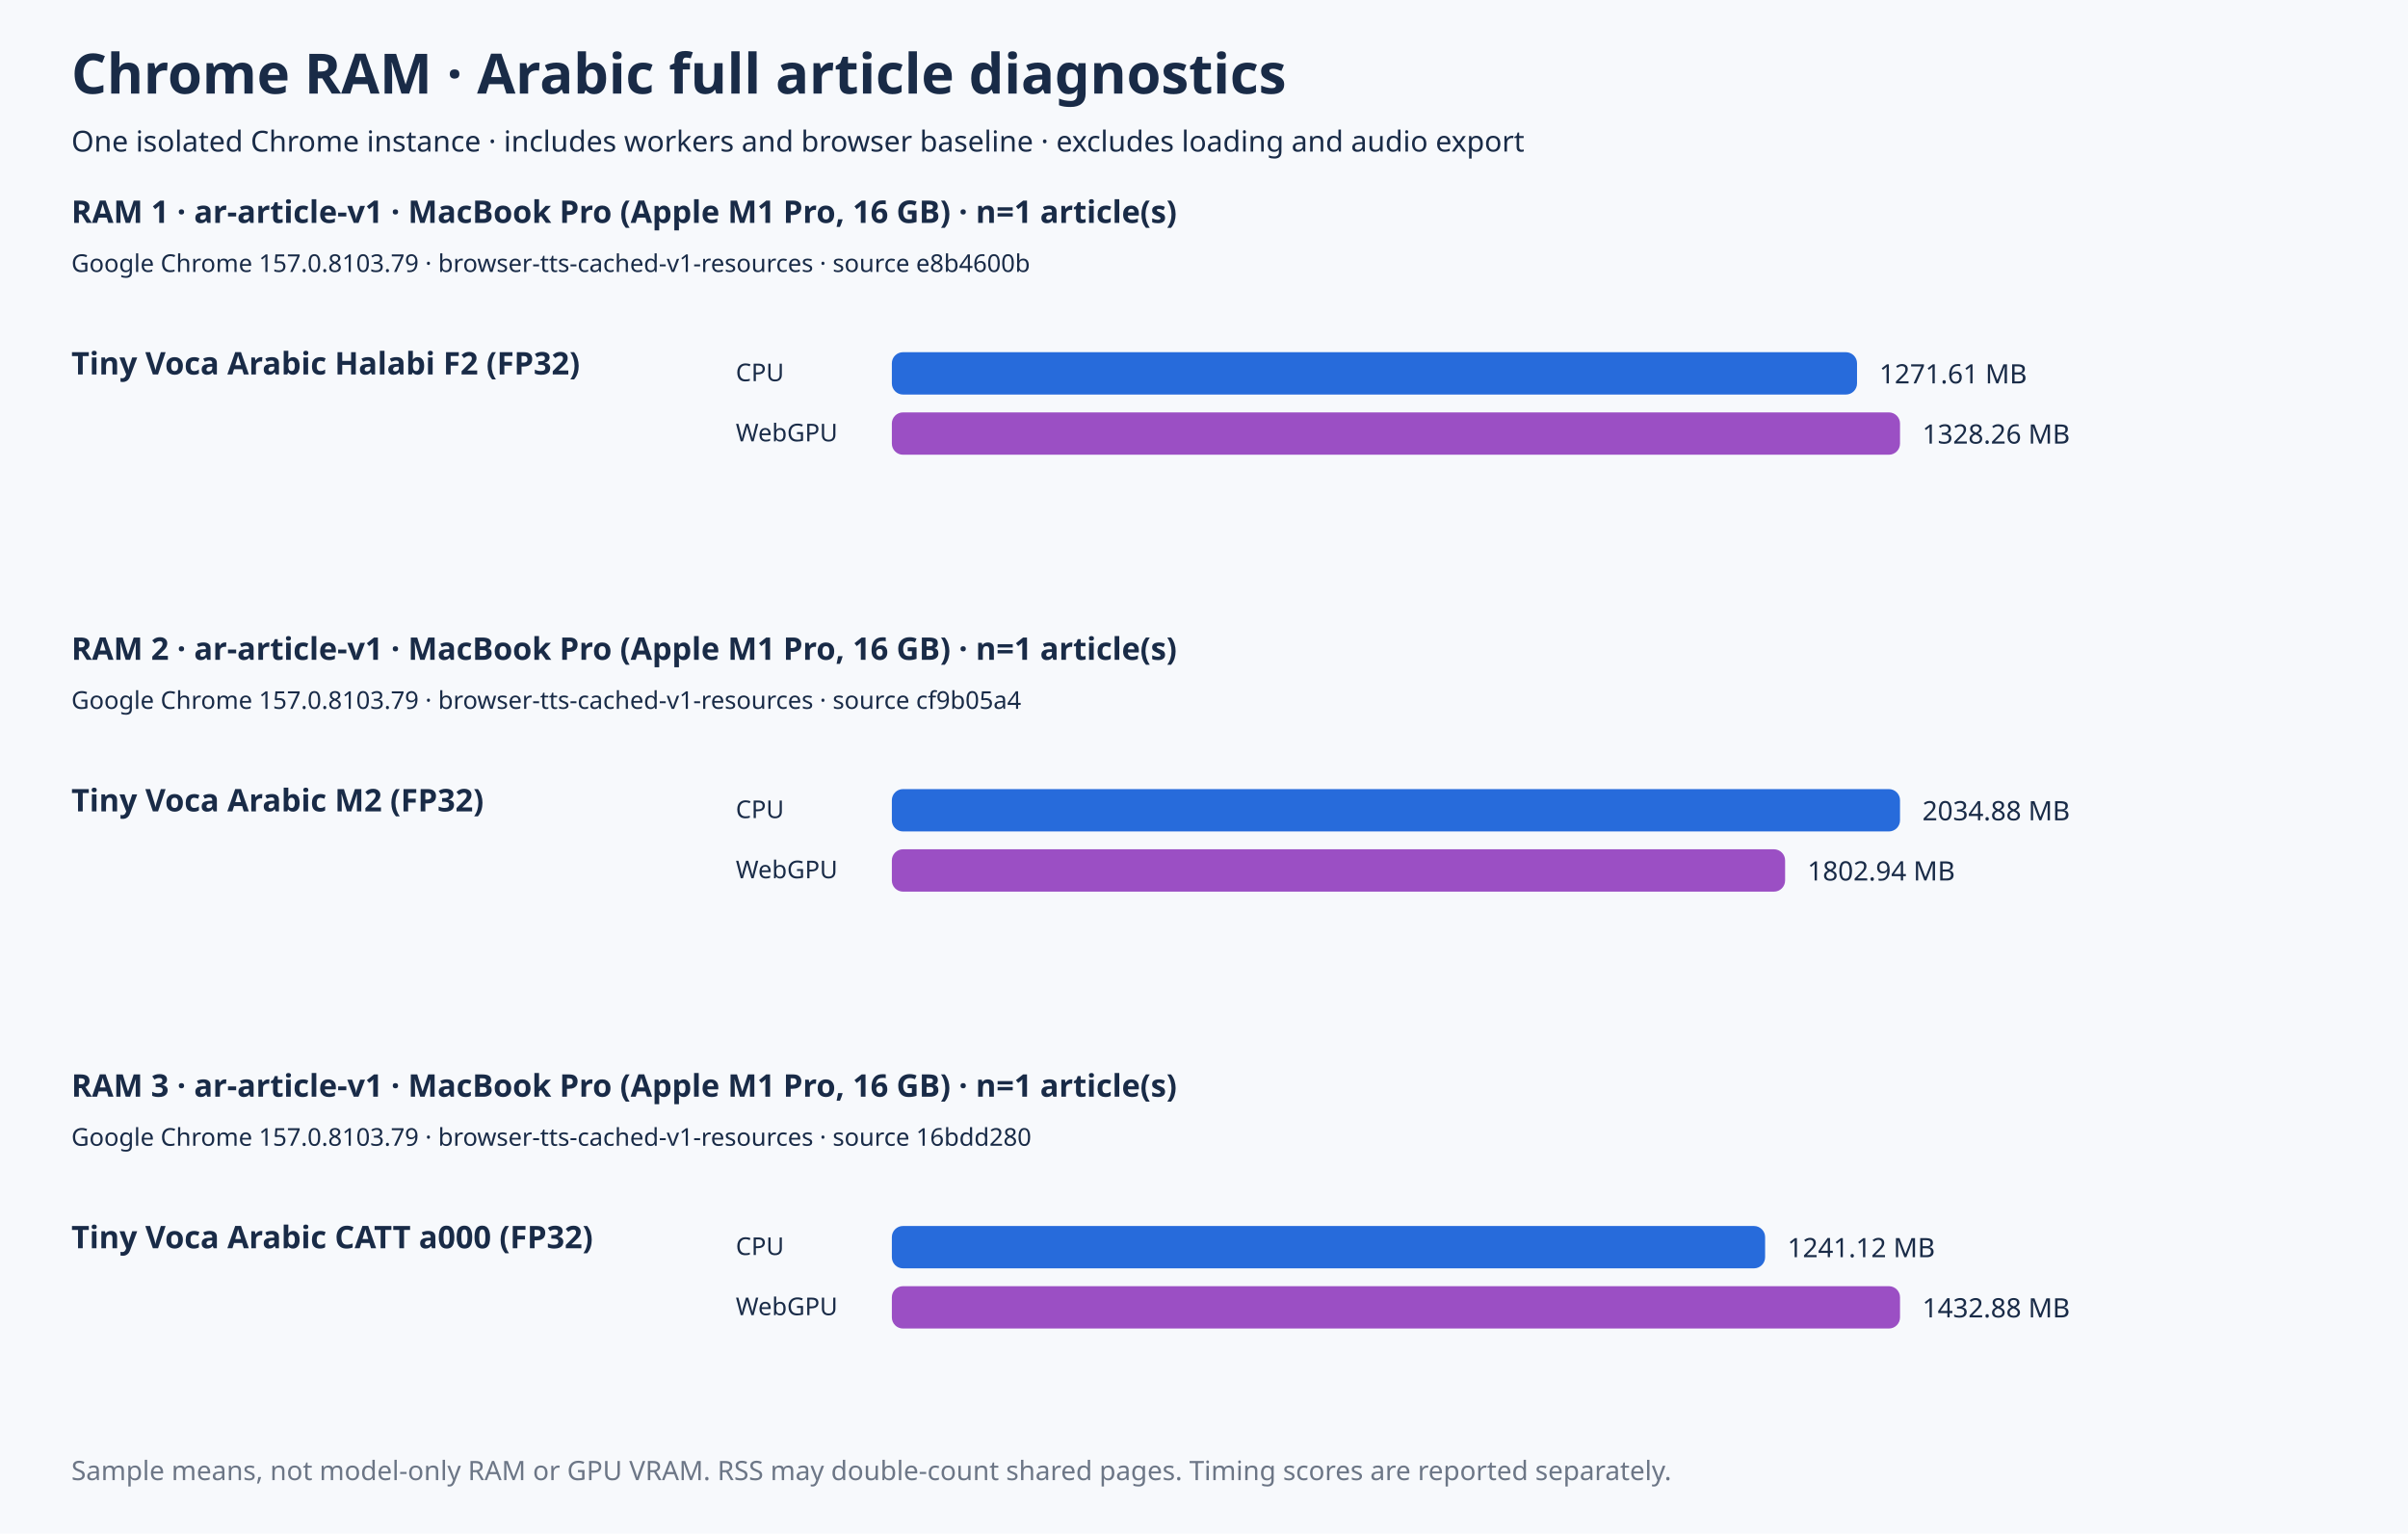
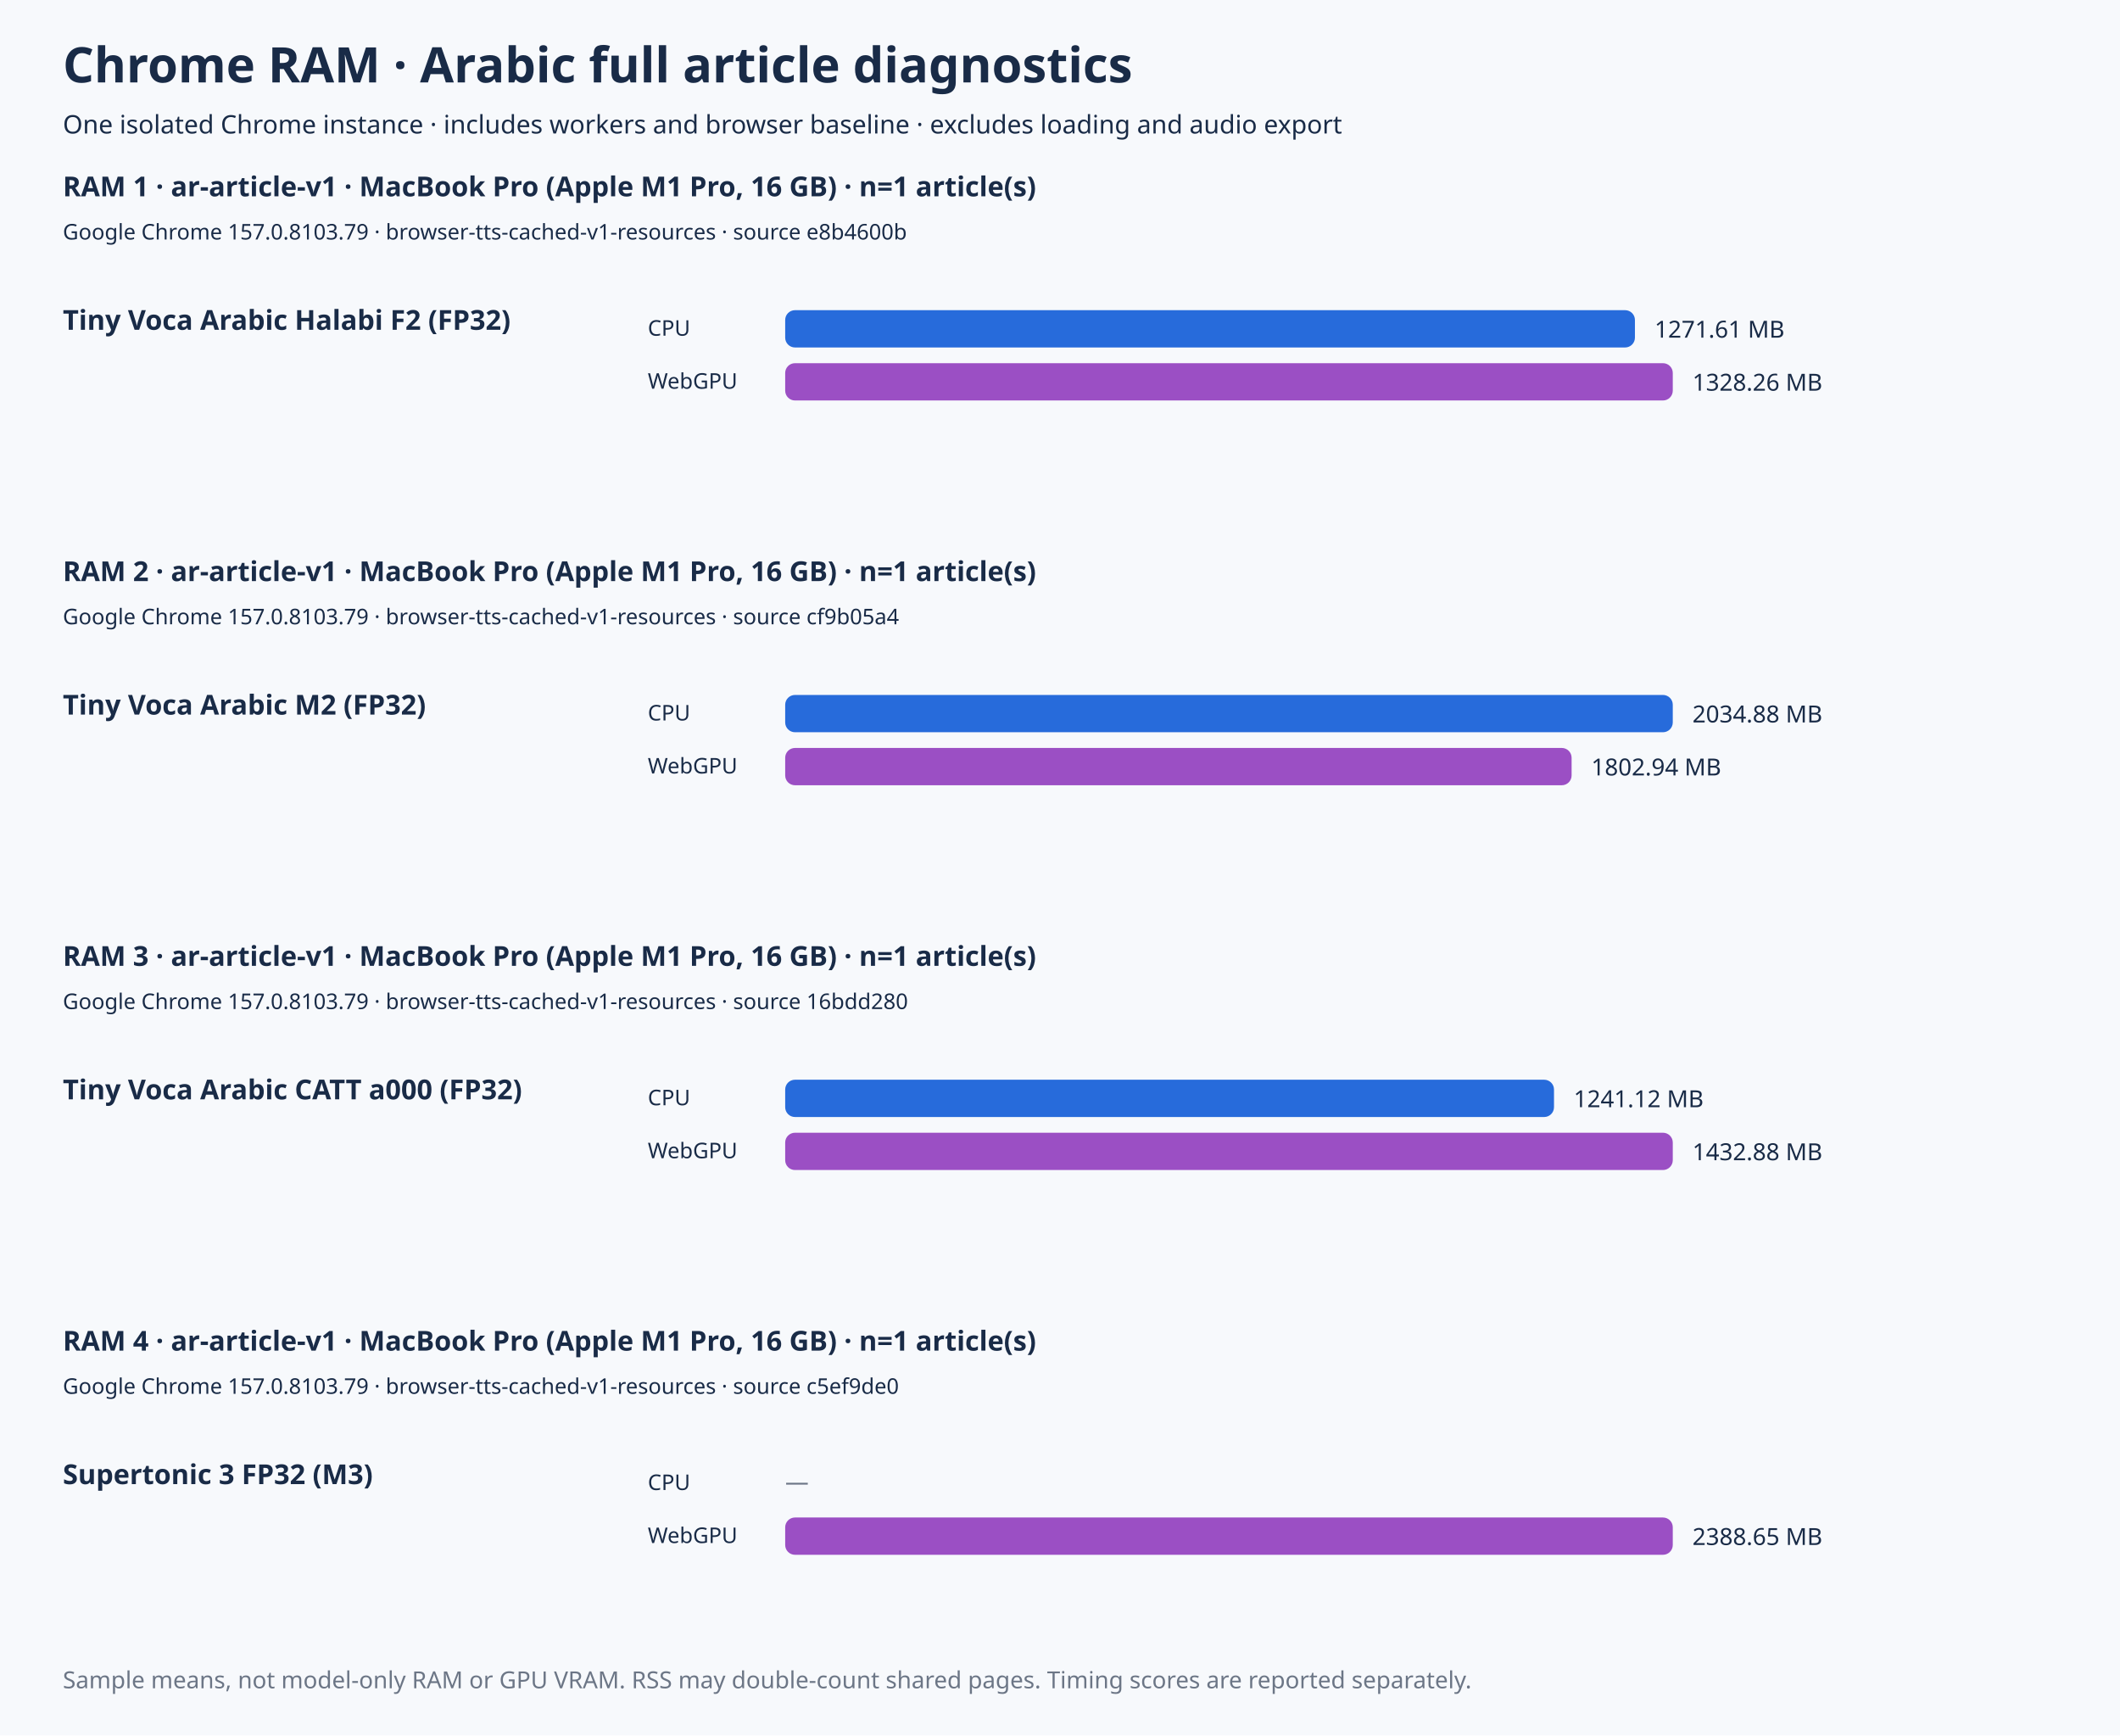
- <svg xmlns="http://www.w3.org/2000/svg" width="1080" height="688" viewBox="0 0 1080 688" role="img" aria-labelledby="title desc">
+ <svg xmlns="http://www.w3.org/2000/svg" width="1080" height="884" viewBox="0 0 1080 884" role="img" aria-labelledby="title desc">
  <rect width="100%" height="100%" fill="#f7f9fc" />
  <g font-family="system-ui,sans-serif" fill="#192b47">
    <text x="32" y="42" font-size="25" font-weight="700">Chrome RAM · Arabic full article diagnostics</text>
    <text x="32" y="68" font-size="13">One isolated Chrome instance · includes workers and browser baseline · excludes loading and audio export</text>
    <text x="32" y="100" font-size="14" font-weight="700">RAM 1 · ar-article-v1 · MacBook Pro (Apple M1 Pro, 16 GB) · n=1 article(s)</text>
    <text x="32" y="122" font-size="11">Google Chrome 157.0.8103.79 · browser-tts-cached-v1-resources · source e8b4600b</text>
    <text x="32" y="168" font-size="14" font-weight="600">Tiny Voca Arabic Halabi F2 (FP32)</text>
    <text x="330" y="171" font-size="11">CPU</text>
    <rect x="400" y="158" width="432.89" height="19" rx="5" fill="#276bdb" />
    <text x="842.89" y="172" font-size="12">1271.61 MB</text>
    <text x="330" y="198" font-size="11">WebGPU</text>
    <rect x="400" y="185" width="452.17" height="19" rx="5" fill="#9b4fc4" />
    <text x="862.17" y="199" font-size="12">1328.26 MB</text>
    <text x="32" y="296" font-size="14" font-weight="700">RAM 2 · ar-article-v1 · MacBook Pro (Apple M1 Pro, 16 GB) · n=1 article(s)</text>
    <text x="32" y="318" font-size="11">Google Chrome 157.0.8103.79 · browser-tts-cached-v1-resources · source cf9b05a4</text>
    <text x="32" y="364" font-size="14" font-weight="600">Tiny Voca Arabic M2 (FP32)</text>
    <text x="330" y="367" font-size="11">CPU</text>
    <rect x="400" y="354" width="452.17" height="19" rx="5" fill="#276bdb" />
    <text x="862.17" y="368" font-size="12">2034.88 MB</text>
    <text x="330" y="394" font-size="11">WebGPU</text>
    <rect x="400" y="381" width="400.63" height="19" rx="5" fill="#9b4fc4" />
    <text x="810.63" y="395" font-size="12">1802.94 MB</text>
    <text x="32" y="492" font-size="14" font-weight="700">RAM 3 · ar-article-v1 · MacBook Pro (Apple M1 Pro, 16 GB) · n=1 article(s)</text>
    <text x="32" y="514" font-size="11">Google Chrome 157.0.8103.79 · browser-tts-cached-v1-resources · source 16bdd280</text>
    <text x="32" y="560" font-size="14" font-weight="600">Tiny Voca Arabic CATT a000 (FP32)</text>
    <text x="330" y="563" font-size="11">CPU</text>
    <rect x="400" y="550" width="391.66" height="19" rx="5" fill="#276bdb" />
    <text x="801.66" y="564" font-size="12">1241.12 MB</text>
    <text x="330" y="590" font-size="11">WebGPU</text>
    <rect x="400" y="577" width="452.17" height="19" rx="5" fill="#9b4fc4" />
    <text x="862.17" y="591" font-size="12">1432.88 MB</text>
-     <text x="32" y="664" font-size="12" fill="#6c7686">Sample means, not model-only RAM or GPU VRAM. RSS may double-count shared pages. Timing scores are reported separately.</text>
+     <text x="32" y="688" font-size="14" font-weight="700">RAM 4 · ar-article-v1 · MacBook Pro (Apple M1 Pro, 16 GB) · n=1 article(s)</text>
+     <text x="32" y="710" font-size="11">Google Chrome 157.0.8103.79 · browser-tts-cached-v1-resources · source c5ef9de0</text>
+     <text x="32" y="756" font-size="14" font-weight="600">Supertonic 3 FP32 (M3)</text>
+     <text x="330" y="759" font-size="11">CPU</text>
+     <text x="400" y="759" font-size="12" fill="#6c7686">—</text>
+     <text x="330" y="786" font-size="11">WebGPU</text>
+     <rect x="400" y="773" width="452.17" height="19" rx="5" fill="#9b4fc4" />
+     <text x="862.17" y="787" font-size="12">2388.65 MB</text>
+     <text x="32" y="860" font-size="12" fill="#6c7686">Sample means, not model-only RAM or GPU VRAM. RSS may double-count shared pages. Timing scores are reported separately.</text>
  </g>
</svg>
